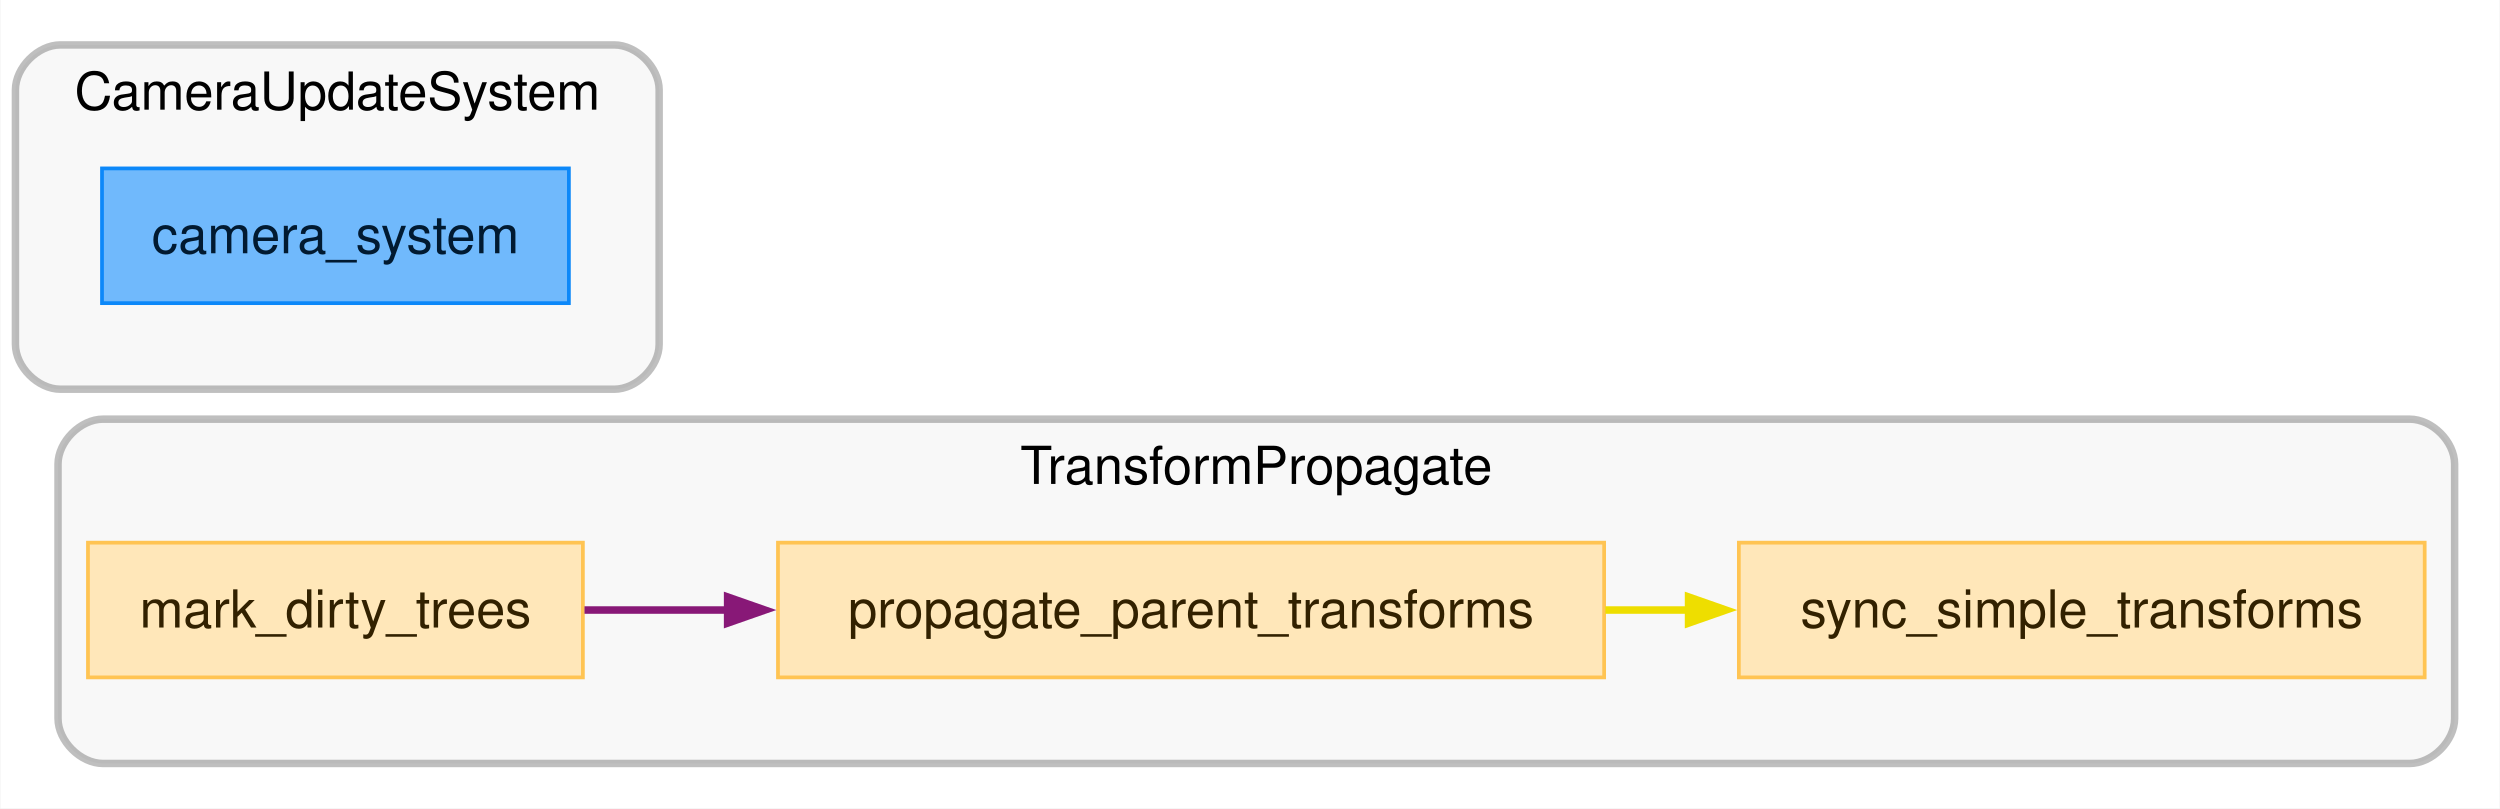
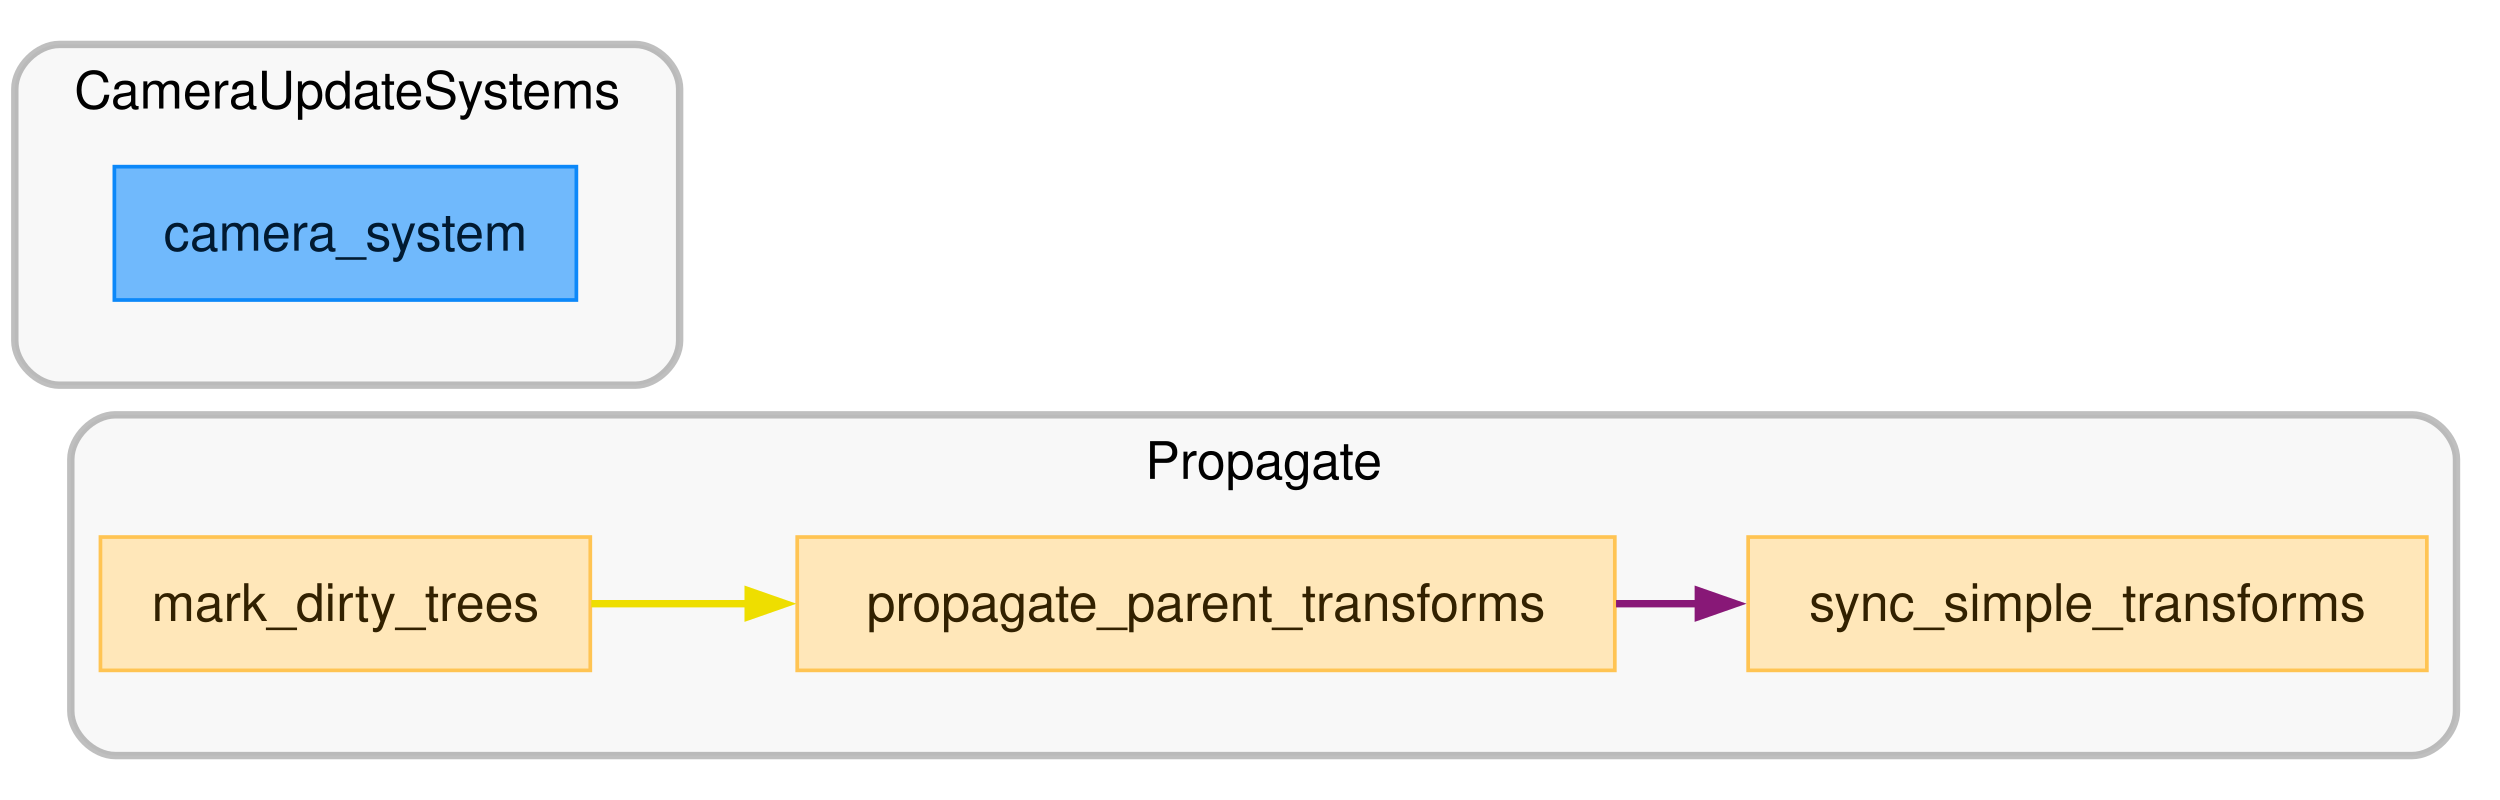
- <svg xmlns="http://www.w3.org/2000/svg" xmlns:xlink="http://www.w3.org/1999/xlink" width="668pt" height="216pt" viewBox="0.00 0.00 667.75 216.00">
+ <svg xmlns="http://www.w3.org/2000/svg" xmlns:xlink="http://www.w3.org/1999/xlink" width="675pt" height="216pt" viewBox="0.00 0.00 675.00 216.00">
  <g id="graph0" class="graph" transform="scale(1 1) rotate(0) translate(4 212)">
-     <polygon fill="white" stroke="none" points="-4,4 -4,-212 663.75,-212 663.75,4 -4,4" />
+     <polygon fill="white" stroke="none" points="-4,4 -4,-212 671.25,-212 671.25,4 -4,4" />
    <g id="clust1" class="cluster">
      <g id="a_clust1">
-         <a xlink:title="TransformPropagate">
-           <path fill="#000000" fill-opacity="0.031" stroke="#000000" stroke-width="2" stroke-opacity="0.251" d="M23.38,-8C23.38,-8 639.75,-8 639.75,-8 645.75,-8 651.75,-14 651.75,-20 651.75,-20 651.75,-88 651.75,-88 651.75,-94 645.75,-100 639.75,-100 639.75,-100 23.38,-100 23.38,-100 17.38,-100 11.38,-94 11.38,-88 11.38,-88 11.38,-20 11.38,-20 11.38,-14 17.38,-8 23.38,-8" />
-           <text text-anchor="middle" x="331.56" y="-82.7" font-family="Helvetica,sans-Serif" font-size="14.00" fill="#000000">TransformPropagate</text>
+         <a xlink:title="Propagate">
+           <path fill="#000000" fill-opacity="0.031" stroke="#000000" stroke-width="2" stroke-opacity="0.251" d="M27.12,-8C27.12,-8 647.25,-8 647.25,-8 653.25,-8 659.25,-14 659.25,-20 659.25,-20 659.25,-88 659.25,-88 659.25,-94 653.25,-100 647.25,-100 647.25,-100 27.12,-100 27.12,-100 21.12,-100 15.12,-94 15.12,-88 15.12,-88 15.12,-20 15.12,-20 15.12,-14 21.12,-8 27.12,-8" />
+           <text xml:space="preserve" text-anchor="middle" x="337.19" y="-82.7" font-family="Helvetica,sans-Serif" font-size="14.00" fill="#000000">Propagate</text>
        </a>
      </g>
    </g>
    <g id="clust2" class="cluster">
      <g id="a_clust2">
-         <a xlink:title="CameraUpdateSystem">
-           <path fill="#000000" fill-opacity="0.031" stroke="#000000" stroke-width="2" stroke-opacity="0.251" d="M12,-108C12,-108 160,-108 160,-108 166,-108 172,-114 172,-120 172,-120 172,-188 172,-188 172,-194 166,-200 160,-200 160,-200 12,-200 12,-200 6,-200 0,-194 0,-188 0,-188 0,-120 0,-120 0,-114 6,-108 12,-108" />
-           <text text-anchor="middle" x="86" y="-182.7" font-family="Helvetica,sans-Serif" font-size="14.00" fill="#000000">CameraUpdateSystem</text>
+         <a xlink:title="CameraUpdateSystems">
+           <path fill="#000000" fill-opacity="0.031" stroke="#000000" stroke-width="2" stroke-opacity="0.251" d="M12,-108C12,-108 167.5,-108 167.5,-108 173.5,-108 179.5,-114 179.5,-120 179.5,-120 179.5,-188 179.5,-188 179.5,-194 173.5,-200 167.5,-200 167.5,-200 12,-200 12,-200 6,-200 0,-194 0,-188 0,-188 0,-120 0,-120 0,-114 6,-108 12,-108" />
+           <text xml:space="preserve" text-anchor="middle" x="89.75" y="-182.7" font-family="Helvetica,sans-Serif" font-size="14.00" fill="#000000">CameraUpdateSystems</text>
        </a>
      </g>
    </g>
    <g id="node2" class="node">
      <g id="a_node2">
        <a xlink:title="bevy_transform::systems::mark_dirty_trees">
-           <polygon fill="#ffe7b9" stroke="#ffc453" points="151.62,-67 19.38,-67 19.38,-31 151.62,-31 151.62,-67" />
-           <text text-anchor="middle" x="85.5" y="-44.33" font-family="Helvetica,sans-Serif" font-size="14.00" fill="#322100">mark_dirty_trees</text>
+           <polygon fill="#ffe7b9" stroke="#ffc453" points="155.38,-67 23.12,-67 23.12,-31 155.38,-31 155.38,-67" />
+           <text xml:space="preserve" text-anchor="middle" x="89.25" y="-44.33" font-family="Helvetica,sans-Serif" font-size="14.00" fill="#322100">mark_dirty_trees</text>
        </a>
      </g>
    </g>
    <g id="node3" class="node">
      <g id="a_node3">
        <a xlink:title="bevy_transform::systems::parallel::propagate_parent_transforms">
-           <polygon fill="#ffe7b9" stroke="#ffc453" points="424.5,-67 203.75,-67 203.75,-31 424.5,-31 424.5,-67" />
-           <text text-anchor="middle" x="314.12" y="-44.33" font-family="Helvetica,sans-Serif" font-size="14.00" fill="#322100">propagate_parent_transforms</text>
+           <polygon fill="#ffe7b9" stroke="#ffc453" points="432,-67 211.25,-67 211.25,-31 432,-31 432,-67" />
+           <text xml:space="preserve" text-anchor="middle" x="321.62" y="-44.33" font-family="Helvetica,sans-Serif" font-size="14.00" fill="#322100">propagate_parent_transforms</text>
        </a>
      </g>
    </g>
-     <g id="edge2" class="edge">
-       <g id="a_edge2">
+     <g id="edge1" class="edge">
+       <g id="a_edge1">
        <a xlink:title="mark_dirty_trees → propagate_parent_transforms">
-           <path fill="none" stroke="#881877" stroke-width="2" d="M152.05,-49C164.23,-49 177.32,-49 190.58,-49" />
-           <polygon fill="#881877" stroke="#881877" stroke-width="2" points="190.29,-52.5 200.29,-49 190.29,-45.5 190.29,-52.5" />
+           <path fill="none" stroke="#eede00" stroke-width="2" d="M155.65,-49C169.03,-49 183.51,-49 198.15,-49" />
+           <polygon fill="#eede00" stroke="#eede00" stroke-width="2" points="198.01,-52.5 208.01,-49 198.01,-45.5 198.01,-52.5" />
        </a>
      </g>
    </g>
    <g id="node4" class="node">
      <g id="a_node4">
        <a xlink:title="bevy_transform::systems::sync_simple_transforms">
-           <polygon fill="#ffe7b9" stroke="#ffc453" points="643.75,-67 460.5,-67 460.5,-31 643.75,-31 643.75,-67" />
-           <text text-anchor="middle" x="552.12" y="-44.33" font-family="Helvetica,sans-Serif" font-size="14.00" fill="#322100">sync_simple_transforms</text>
+           <polygon fill="#ffe7b9" stroke="#ffc453" points="651.25,-67 468,-67 468,-31 651.25,-31 651.25,-67" />
+           <text xml:space="preserve" text-anchor="middle" x="559.62" y="-44.33" font-family="Helvetica,sans-Serif" font-size="14.00" fill="#322100">sync_simple_transforms</text>
        </a>
      </g>
    </g>
-     <g id="edge1" class="edge">
-       <g id="a_edge1">
+     <g id="edge2" class="edge">
+       <g id="a_edge2">
        <a xlink:title="propagate_parent_transforms → sync_simple_transforms">
-           <path fill="none" stroke="#eede00" stroke-width="2" d="M424.83,-49C432.3,-49 439.81,-49 447.24,-49" />
-           <polygon fill="#eede00" stroke="#eede00" stroke-width="2" points="447.05,-52.5 457.05,-49 447.05,-45.5 447.05,-52.5" />
+           <path fill="none" stroke="#881877" stroke-width="2" d="M432.33,-49C439.8,-49 447.31,-49 454.74,-49" />
+           <polygon fill="#881877" stroke="#881877" stroke-width="2" points="454.55,-52.5 464.55,-49 454.55,-45.5 454.55,-52.5" />
        </a>
      </g>
    </g>
    <g id="node6" class="node">
      <g id="a_node6">
-         <a xlink:title="bevy_render::camera::camera::camera_system">
-           <polygon fill="#70b9fc" stroke="#0c88f9" points="147.88,-167 23.13,-167 23.13,-131 147.88,-131 147.88,-167" />
-           <text text-anchor="middle" x="85.5" y="-144.32" font-family="Helvetica,sans-Serif" font-size="14.00" fill="#011a31">camera_system</text>
+         <a xlink:title="bevy_render::camera::camera_system">
+           <polygon fill="#70b9fc" stroke="#0c88f9" points="151.62,-167 26.88,-167 26.88,-131 151.62,-131 151.62,-167" />
+           <text xml:space="preserve" text-anchor="middle" x="89.25" y="-144.32" font-family="Helvetica,sans-Serif" font-size="14.00" fill="#011a31">camera_system</text>
        </a>
      </g>
    </g>
  </g>
</svg>
